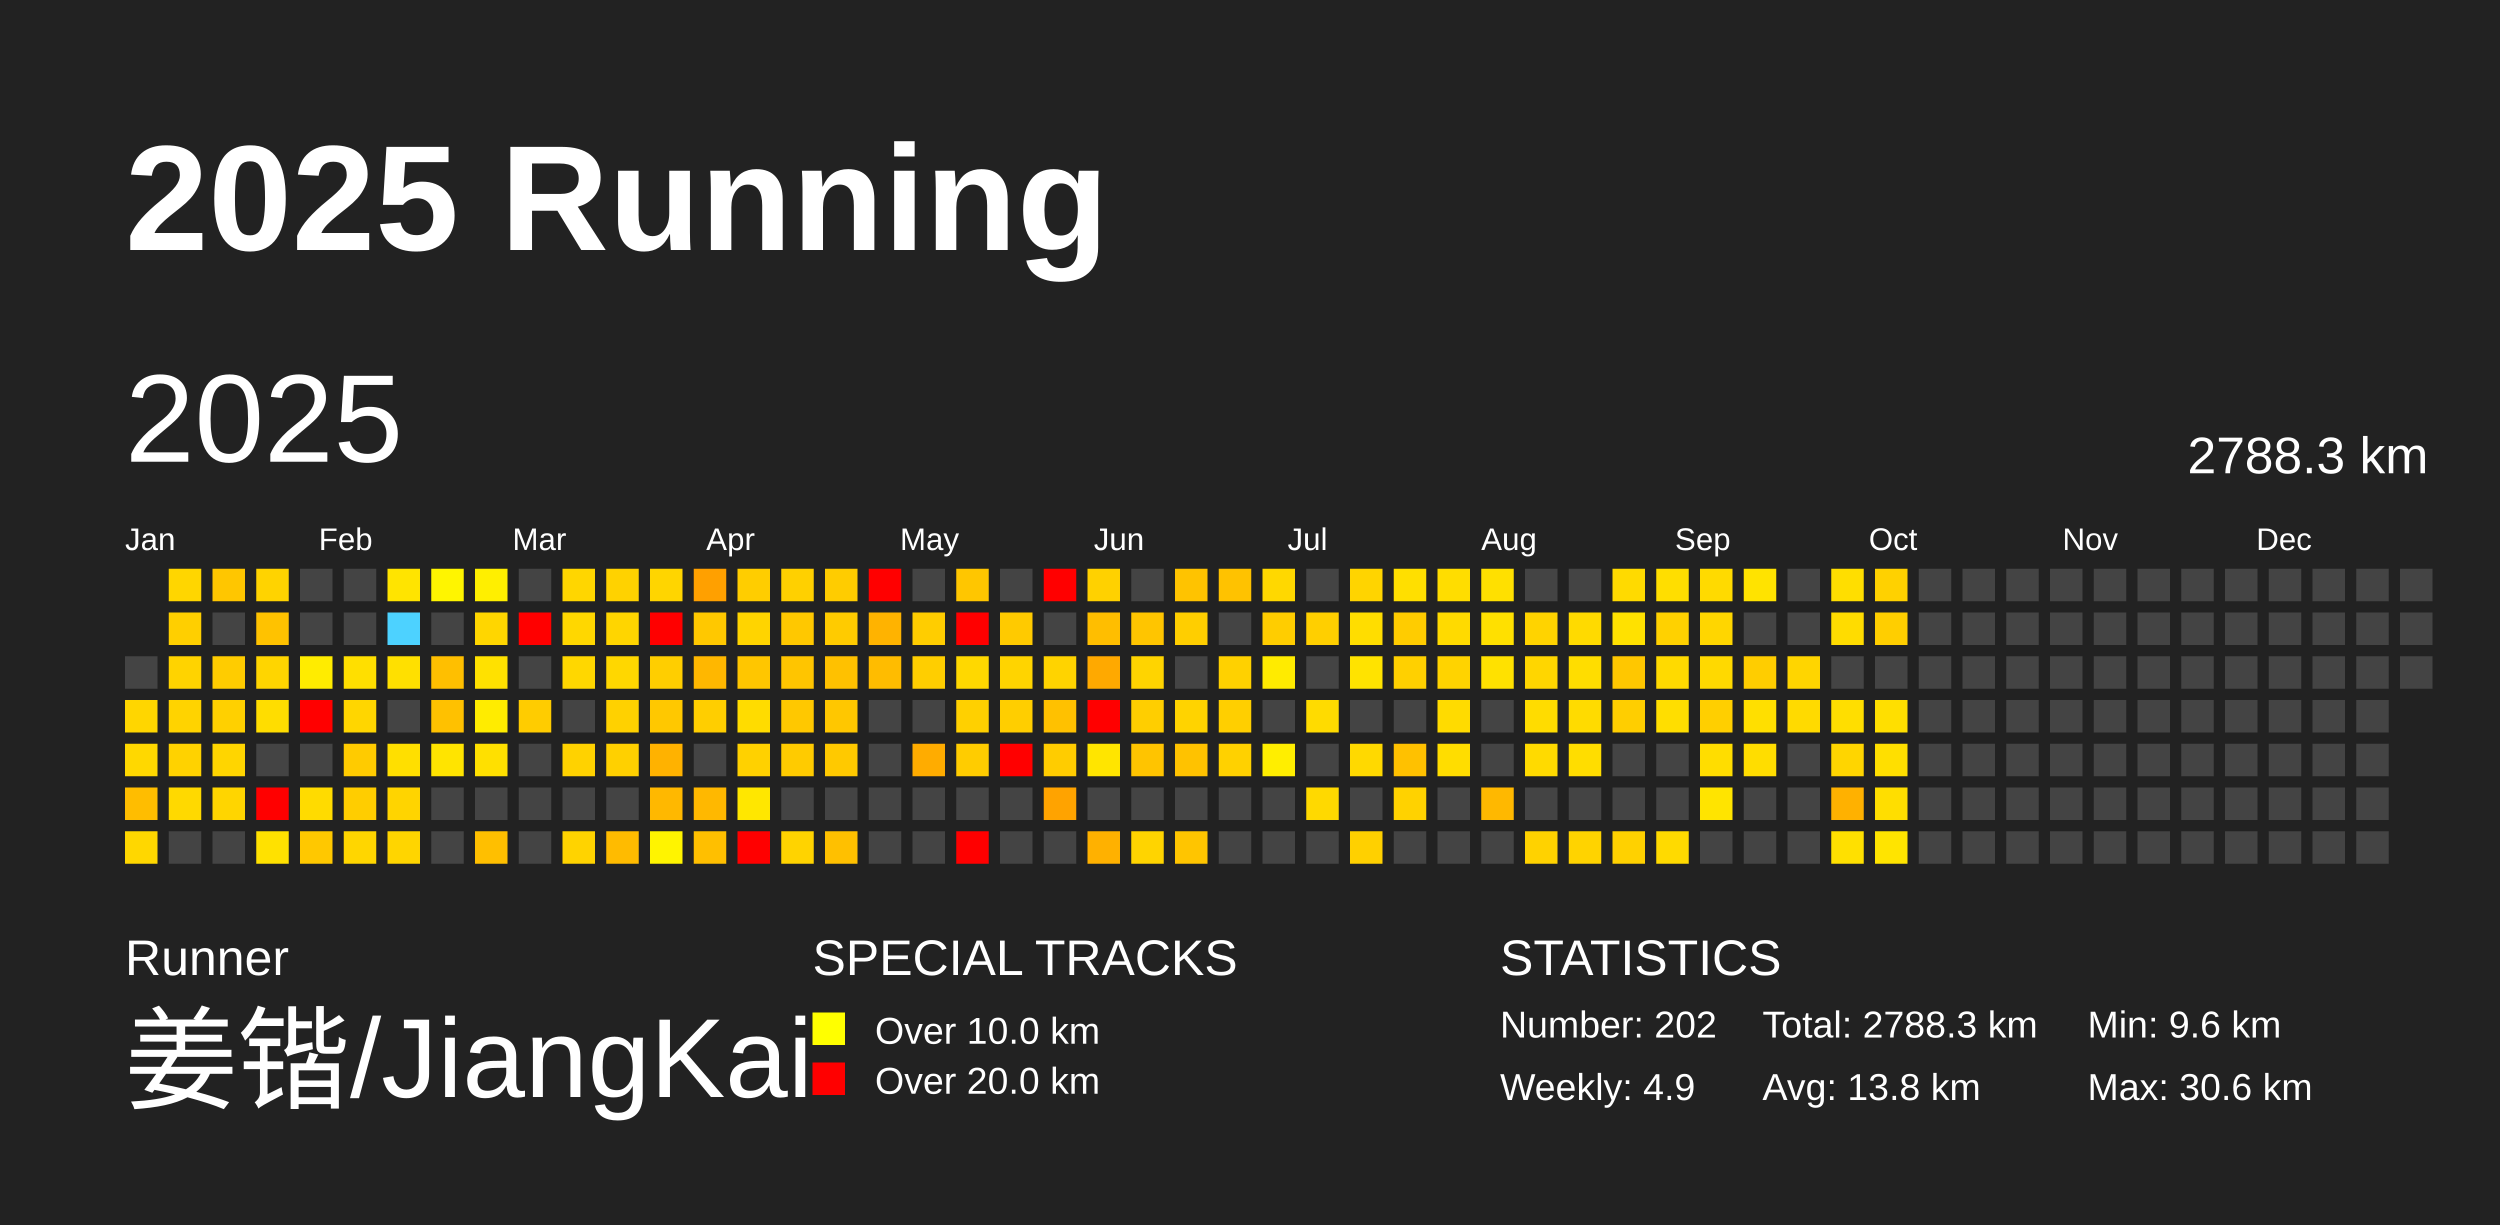
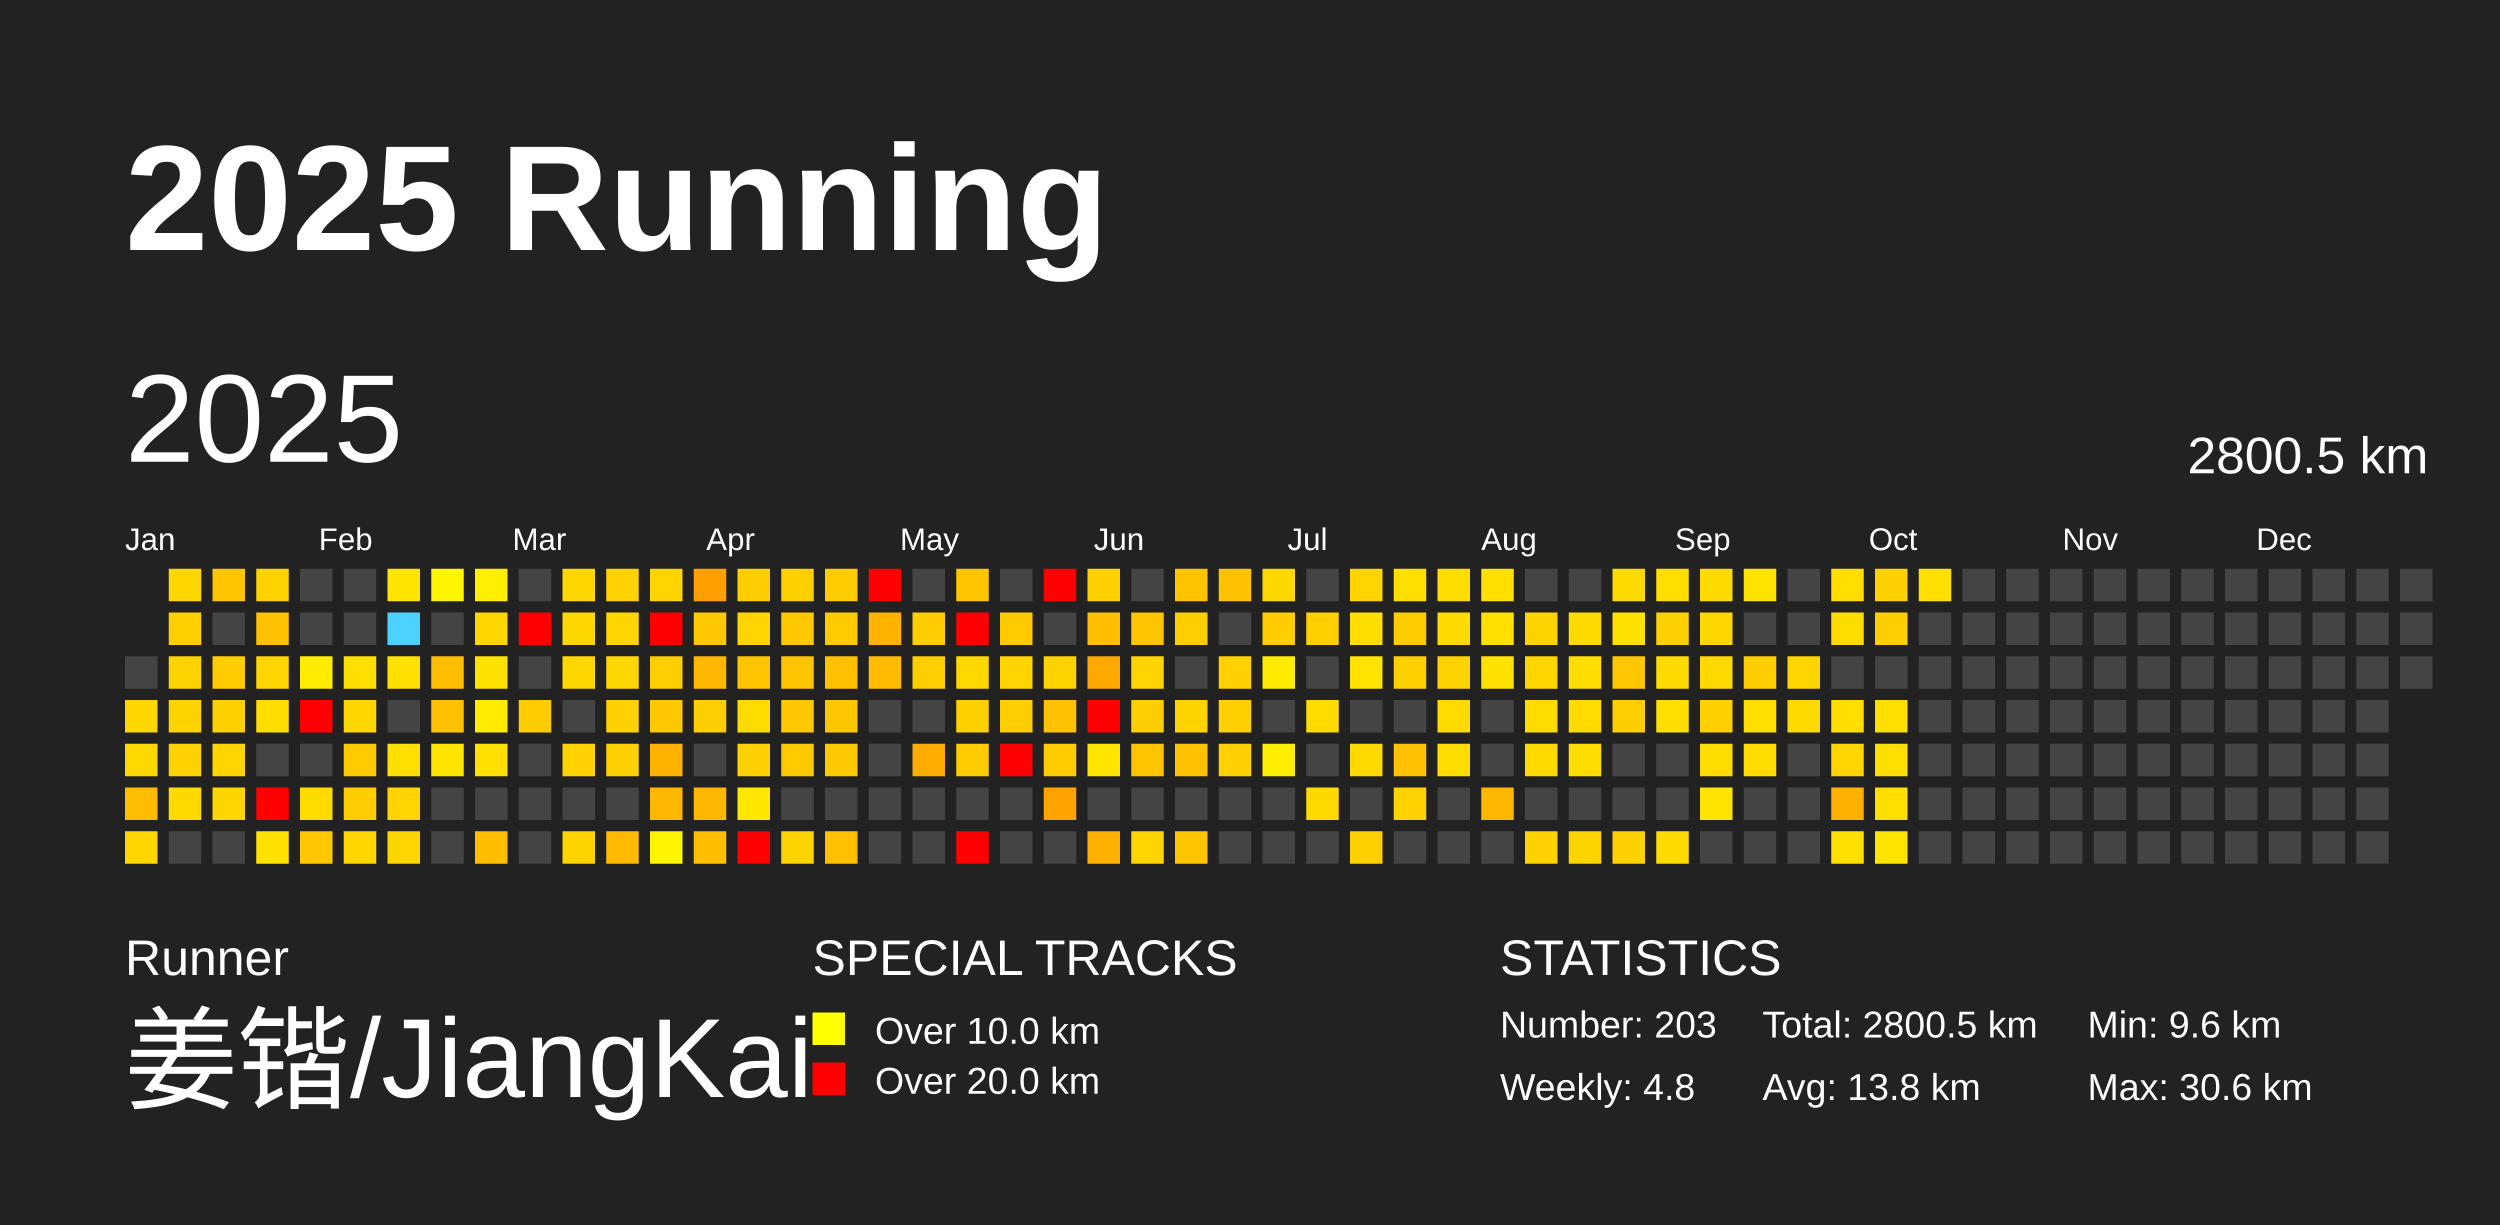
<svg xmlns="http://www.w3.org/2000/svg" baseProfile="full" height="98mm" version="1.1" viewBox="0,0,200,98" width="200mm">
  <defs />
  <rect fill="#222222" height="98" width="200" x="0" y="0" />
  <text fill="#FFFFFF" style="font-size:12px; font-family:Arial; font-weight:bold;" x="10" y="20">2025 Running</text>
  <text fill="#FFFFFF" style="font-size:4px; font-family:Arial" x="10" y="78">Runner</text>
  <text fill="#FFFFFF" style="font-size:9px; font-family:Arial" x="10" y="88">姜锴/JiangKai</text>
  <text fill="#FFFFFF" style="font-size:4px; font-family:Arial" x="65" y="78">SPECIAL TRACKS</text>
  <rect fill="yellow" height="2.6" width="2.6" x="65" y="81" />
  <text fill="#FFFFFF" style="font-size:3px; font-family:Arial" x="70" y="83.5">Over 10.0 km</text>
  <rect fill="red" height="2.6" width="2.6" x="65" y="85" />
  <text fill="#FFFFFF" style="font-size:3px; font-family:Arial" x="70" y="87.5">Over 20.0 km</text>
  <text fill="#FFFFFF" style="font-size:4px; font-family:Arial" x="120" y="78">STATISTICS</text>
-   <text fill="#FFFFFF" style="font-size:3px; font-family:Arial" x="120" y="83">Number: 202</text>
-   <text fill="#FFFFFF" style="font-size:3px; font-family:Arial" x="120" y="88">Weekly: 4.9</text>
-   <text fill="#FFFFFF" style="font-size:3px; font-family:Arial" x="141" y="83">Total: 2788.3 km</text>
+   <text fill="#FFFFFF" style="font-size:3px; font-family:Arial" x="120" y="83">Number: 203</text>
+   <text fill="#FFFFFF" style="font-size:3px; font-family:Arial" x="120" y="88">Weekly: 4.8</text>
+   <text fill="#FFFFFF" style="font-size:3px; font-family:Arial" x="141" y="83">Total: 2800.5 km</text>
  <text fill="#FFFFFF" style="font-size:3px; font-family:Arial" x="141" y="88">Avg: 13.8 km</text>
  <text fill="#FFFFFF" style="font-size:3px; font-family:Arial" x="167" y="83">Min: 9.6 km</text>
  <text fill="#FFFFFF" style="font-size:3px; font-family:Arial" x="167" y="88">Max: 30.6 km</text>
  <text dominant-baseline="hanging" fill="#FFFFFF" style="font-size:10.0px; font-family:Arial;" x="10" y="30">2025</text>
-   <text dominant-baseline="hanging" fill="#FFFFFF" style="font-size:4.125px; font-family:Arial;" x="175" y="35">2788.3 km</text>
+   <text dominant-baseline="hanging" fill="#FFFFFF" style="font-size:4.125px; font-family:Arial;" x="175" y="35">2800.5 km</text>
  <text fill="#FFFFFF" style="font-size:2.5px; font-family:Arial" x="10.0" y="44">Jan</text>
  <text fill="#FFFFFF" style="font-size:2.5px; font-family:Arial" x="25.5" y="44">Feb</text>
  <text fill="#FFFFFF" style="font-size:2.5px; font-family:Arial" x="41.0" y="44">Mar</text>
  <text fill="#FFFFFF" style="font-size:2.5px; font-family:Arial" x="56.5" y="44">Apr</text>
  <text fill="#FFFFFF" style="font-size:2.5px; font-family:Arial" x="72.0" y="44">May</text>
  <text fill="#FFFFFF" style="font-size:2.5px; font-family:Arial" x="87.5" y="44">Jun</text>
  <text fill="#FFFFFF" style="font-size:2.5px; font-family:Arial" x="103.0" y="44">Jul</text>
  <text fill="#FFFFFF" style="font-size:2.5px; font-family:Arial" x="118.5" y="44">Aug</text>
  <text fill="#FFFFFF" style="font-size:2.5px; font-family:Arial" x="134.0" y="44">Sep</text>
  <text fill="#FFFFFF" style="font-size:2.5px; font-family:Arial" x="149.5" y="44">Oct</text>
  <text fill="#FFFFFF" style="font-size:2.5px; font-family:Arial" x="165.0" y="44">Nov</text>
  <text fill="#FFFFFF" style="font-size:2.5px; font-family:Arial" x="180.5" y="44">Dec</text>
  <rect fill="#444444" height="2.6" width="2.6" x="10.0" y="52.5" />
  <rect fill="#ffd600" height="2.6" width="2.6" x="10.0" y="56.0" />
  <rect fill="#ffd800" height="2.6" width="2.6" x="10.0" y="59.5" />
  <rect fill="#ffbd00" height="2.6" width="2.6" x="10.0" y="63.0" />
  <rect fill="#ffd700" height="2.6" width="2.6" x="10.0" y="66.5" />
  <rect fill="#ffd600" height="2.6" width="2.6" x="13.5" y="45.5" />
  <rect fill="#ffcf00" height="2.6" width="2.6" x="13.5" y="49.0" />
  <rect fill="#ffd300" height="2.6" width="2.6" x="13.5" y="52.5" />
  <rect fill="#ffd300" height="2.6" width="2.6" x="13.5" y="56.0" />
  <rect fill="#ffd200" height="2.6" width="2.6" x="13.5" y="59.5" />
  <rect fill="#ffd900" height="2.6" width="2.6" x="13.5" y="63.0" />
  <rect fill="#444444" height="2.6" width="2.6" x="13.5" y="66.5" />
  <rect fill="#ffc600" height="2.6" width="2.6" x="17.0" y="45.5" />
  <rect fill="#444444" height="2.6" width="2.6" x="17.0" y="49.0" />
  <rect fill="#ffcc00" height="2.6" width="2.6" x="17.0" y="52.5" />
  <rect fill="#ffd000" height="2.6" width="2.6" x="17.0" y="56.0" />
  <rect fill="#ffd500" height="2.6" width="2.6" x="17.0" y="59.5" />
  <rect fill="#ffd500" height="2.6" width="2.6" x="17.0" y="63.0" />
  <rect fill="#444444" height="2.6" width="2.6" x="17.0" y="66.5" />
  <rect fill="#ffd300" height="2.6" width="2.6" x="20.5" y="45.5" />
  <rect fill="#ffc200" height="2.6" width="2.6" x="20.5" y="49.0" />
  <rect fill="#ffd500" height="2.6" width="2.6" x="20.5" y="52.5" />
  <rect fill="#ffdd00" height="2.6" width="2.6" x="20.5" y="56.0" />
  <rect fill="#444444" height="2.6" width="2.6" x="20.5" y="59.5" />
  <rect fill="red" height="2.6" width="2.6" x="20.5" y="63.0" />
  <rect fill="#ffe100" height="2.6" width="2.6" x="20.5" y="66.5" />
  <rect fill="#444444" height="2.6" width="2.6" x="24.0" y="45.5" />
  <rect fill="#444444" height="2.6" width="2.6" x="24.0" y="49.0" />
  <rect fill="#ffec00" height="2.6" width="2.6" x="24.0" y="52.5" />
  <rect fill="red" height="2.6" width="2.6" x="24.0" y="56.0" />
  <rect fill="#444444" height="2.6" width="2.6" x="24.0" y="59.5" />
  <rect fill="#ffdb00" height="2.6" width="2.6" x="24.0" y="63.0" />
  <rect fill="#ffc800" height="2.6" width="2.6" x="24.0" y="66.5" />
  <rect fill="#444444" height="2.6" width="2.6" x="27.5" y="45.5" />
  <rect fill="#444444" height="2.6" width="2.6" x="27.5" y="49.0" />
  <rect fill="#ffdf00" height="2.6" width="2.6" x="27.5" y="52.5" />
  <rect fill="#ffd600" height="2.6" width="2.6" x="27.5" y="56.0" />
  <rect fill="#ffcb00" height="2.6" width="2.6" x="27.5" y="59.5" />
  <rect fill="#ffcd00" height="2.6" width="2.6" x="27.5" y="63.0" />
  <rect fill="#ffd600" height="2.6" width="2.6" x="27.5" y="66.5" />
  <rect fill="#ffe400" height="2.6" width="2.6" x="31.0" y="45.5" />
  <rect fill="#4dd2ff" height="2.6" width="2.6" x="31.0" y="49.0" />
  <rect fill="#ffe000" height="2.6" width="2.6" x="31.0" y="52.5" />
  <rect fill="#444444" height="2.6" width="2.6" x="31.0" y="56.0" />
  <rect fill="#ffdf00" height="2.6" width="2.6" x="31.0" y="59.5" />
  <rect fill="#ffd400" height="2.6" width="2.6" x="31.0" y="63.0" />
  <rect fill="#ffd500" height="2.6" width="2.6" x="31.0" y="66.5" />
  <rect fill="#fff500" height="2.6" width="2.6" x="34.5" y="45.5" />
  <rect fill="#444444" height="2.6" width="2.6" x="34.5" y="49.0" />
  <rect fill="#ffbf00" height="2.6" width="2.6" x="34.5" y="52.5" />
  <rect fill="#ffc100" height="2.6" width="2.6" x="34.5" y="56.0" />
  <rect fill="#ffe400" height="2.6" width="2.6" x="34.5" y="59.5" />
  <rect fill="#444444" height="2.6" width="2.6" x="34.5" y="63.0" />
  <rect fill="#444444" height="2.6" width="2.6" x="34.5" y="66.5" />
  <rect fill="#ffef00" height="2.6" width="2.6" x="38.0" y="45.5" />
  <rect fill="#ffd600" height="2.6" width="2.6" x="38.0" y="49.0" />
  <rect fill="#ffe100" height="2.6" width="2.6" x="38.0" y="52.5" />
  <rect fill="#ffec00" height="2.6" width="2.6" x="38.0" y="56.0" />
  <rect fill="#ffe000" height="2.6" width="2.6" x="38.0" y="59.5" />
  <rect fill="#444444" height="2.6" width="2.6" x="38.0" y="63.0" />
  <rect fill="#ffbf00" height="2.6" width="2.6" x="38.0" y="66.5" />
  <rect fill="#444444" height="2.6" width="2.6" x="41.5" y="45.5" />
  <rect fill="red" height="2.6" width="2.6" x="41.5" y="49.0" />
  <rect fill="#444444" height="2.6" width="2.6" x="41.5" y="52.5" />
  <rect fill="#ffcc00" height="2.6" width="2.6" x="41.5" y="56.0" />
  <rect fill="#444444" height="2.6" width="2.6" x="41.5" y="59.5" />
  <rect fill="#444444" height="2.6" width="2.6" x="41.5" y="63.0" />
  <rect fill="#444444" height="2.6" width="2.6" x="41.5" y="66.5" />
  <rect fill="#ffd600" height="2.6" width="2.6" x="45.0" y="45.5" />
  <rect fill="#ffd700" height="2.6" width="2.6" x="45.0" y="49.0" />
  <rect fill="#ffd700" height="2.6" width="2.6" x="45.0" y="52.5" />
  <rect fill="#444444" height="2.6" width="2.6" x="45.0" y="56.0" />
  <rect fill="#ffd200" height="2.6" width="2.6" x="45.0" y="59.5" />
  <rect fill="#444444" height="2.6" width="2.6" x="45.0" y="63.0" />
  <rect fill="#ffd300" height="2.6" width="2.6" x="45.0" y="66.5" />
  <rect fill="#ffd200" height="2.6" width="2.6" x="48.5" y="45.5" />
  <rect fill="#ffd500" height="2.6" width="2.6" x="48.5" y="49.0" />
  <rect fill="#ffd700" height="2.6" width="2.6" x="48.5" y="52.5" />
  <rect fill="#ffd100" height="2.6" width="2.6" x="48.5" y="56.0" />
  <rect fill="#ffd000" height="2.6" width="2.6" x="48.5" y="59.5" />
  <rect fill="#444444" height="2.6" width="2.6" x="48.5" y="63.0" />
  <rect fill="#ffbb00" height="2.6" width="2.6" x="48.5" y="66.5" />
  <rect fill="#ffd500" height="2.6" width="2.6" x="52.0" y="45.5" />
  <rect fill="red" height="2.6" width="2.6" x="52.0" y="49.0" />
  <rect fill="#ffce00" height="2.6" width="2.6" x="52.0" y="52.5" />
  <rect fill="#ffc800" height="2.6" width="2.6" x="52.0" y="56.0" />
  <rect fill="#ffb200" height="2.6" width="2.6" x="52.0" y="59.5" />
  <rect fill="#ffb800" height="2.6" width="2.6" x="52.0" y="63.0" />
  <rect fill="#fff400" height="2.6" width="2.6" x="52.0" y="66.5" />
  <rect fill="#ffa000" height="2.6" width="2.6" x="55.5" y="45.5" />
  <rect fill="#ffc800" height="2.6" width="2.6" x="55.5" y="49.0" />
  <rect fill="#ffb700" height="2.6" width="2.6" x="55.5" y="52.5" />
  <rect fill="#ffce00" height="2.6" width="2.6" x="55.5" y="56.0" />
  <rect fill="#444444" height="2.6" width="2.6" x="55.5" y="59.5" />
  <rect fill="#ffb800" height="2.6" width="2.6" x="55.5" y="63.0" />
  <rect fill="#ffbf00" height="2.6" width="2.6" x="55.5" y="66.5" />
  <rect fill="#ffcd00" height="2.6" width="2.6" x="59.0" y="45.5" />
  <rect fill="#ffd400" height="2.6" width="2.6" x="59.0" y="49.0" />
  <rect fill="#ffc600" height="2.6" width="2.6" x="59.0" y="52.5" />
  <rect fill="#ffdc00" height="2.6" width="2.6" x="59.0" y="56.0" />
  <rect fill="#ffd100" height="2.6" width="2.6" x="59.0" y="59.5" />
  <rect fill="#ffe700" height="2.6" width="2.6" x="59.0" y="63.0" />
  <rect fill="red" height="2.6" width="2.6" x="59.0" y="66.5" />
  <rect fill="#ffd000" height="2.6" width="2.6" x="62.5" y="45.5" />
  <rect fill="#ffc800" height="2.6" width="2.6" x="62.5" y="49.0" />
  <rect fill="#ffc500" height="2.6" width="2.6" x="62.5" y="52.5" />
  <rect fill="#ffc800" height="2.6" width="2.6" x="62.5" y="56.0" />
  <rect fill="#ffcb00" height="2.6" width="2.6" x="62.5" y="59.5" />
  <rect fill="#444444" height="2.6" width="2.6" x="62.5" y="63.0" />
  <rect fill="#ffd300" height="2.6" width="2.6" x="62.5" y="66.5" />
  <rect fill="#ffcc00" height="2.6" width="2.6" x="66.0" y="45.5" />
  <rect fill="#ffcb00" height="2.6" width="2.6" x="66.0" y="49.0" />
  <rect fill="#ffc100" height="2.6" width="2.6" x="66.0" y="52.5" />
  <rect fill="#ffc700" height="2.6" width="2.6" x="66.0" y="56.0" />
  <rect fill="#ffc900" height="2.6" width="2.6" x="66.0" y="59.5" />
  <rect fill="#444444" height="2.6" width="2.6" x="66.0" y="63.0" />
  <rect fill="#ffc000" height="2.6" width="2.6" x="66.0" y="66.5" />
  <rect fill="red" height="2.6" width="2.6" x="69.5" y="45.5" />
  <rect fill="#ffb300" height="2.6" width="2.6" x="69.5" y="49.0" />
  <rect fill="#ffbc00" height="2.6" width="2.6" x="69.5" y="52.5" />
  <rect fill="#444444" height="2.6" width="2.6" x="69.5" y="56.0" />
  <rect fill="#444444" height="2.6" width="2.6" x="69.5" y="59.5" />
  <rect fill="#444444" height="2.6" width="2.6" x="69.5" y="63.0" />
  <rect fill="#444444" height="2.6" width="2.6" x="69.5" y="66.5" />
  <rect fill="#444444" height="2.6" width="2.6" x="73.0" y="45.5" />
  <rect fill="#ffcd00" height="2.6" width="2.6" x="73.0" y="49.0" />
  <rect fill="#ffce00" height="2.6" width="2.6" x="73.0" y="52.5" />
  <rect fill="#444444" height="2.6" width="2.6" x="73.0" y="56.0" />
  <rect fill="#ffac00" height="2.6" width="2.6" x="73.0" y="59.5" />
  <rect fill="#444444" height="2.6" width="2.6" x="73.0" y="63.0" />
  <rect fill="#444444" height="2.6" width="2.6" x="73.0" y="66.5" />
  <rect fill="#ffc600" height="2.6" width="2.6" x="76.5" y="45.5" />
  <rect fill="red" height="2.6" width="2.6" x="76.5" y="49.0" />
  <rect fill="#ffd800" height="2.6" width="2.6" x="76.5" y="52.5" />
  <rect fill="#ffd000" height="2.6" width="2.6" x="76.5" y="56.0" />
  <rect fill="#ffcc00" height="2.6" width="2.6" x="76.5" y="59.5" />
  <rect fill="#444444" height="2.6" width="2.6" x="76.5" y="63.0" />
  <rect fill="red" height="2.6" width="2.6" x="76.5" y="66.5" />
  <rect fill="#444444" height="2.6" width="2.6" x="80.0" y="45.5" />
  <rect fill="#ffca00" height="2.6" width="2.6" x="80.0" y="49.0" />
  <rect fill="#ffd400" height="2.6" width="2.6" x="80.0" y="52.5" />
  <rect fill="#ffce00" height="2.6" width="2.6" x="80.0" y="56.0" />
  <rect fill="red" height="2.6" width="2.6" x="80.0" y="59.5" />
  <rect fill="#444444" height="2.6" width="2.6" x="80.0" y="63.0" />
  <rect fill="#444444" height="2.6" width="2.6" x="80.0" y="66.5" />
  <rect fill="red" height="2.6" width="2.6" x="83.5" y="45.5" />
  <rect fill="#444444" height="2.6" width="2.6" x="83.5" y="49.0" />
  <rect fill="#ffd300" height="2.6" width="2.6" x="83.5" y="52.5" />
  <rect fill="#ffc100" height="2.6" width="2.6" x="83.5" y="56.0" />
  <rect fill="#ffcc00" height="2.6" width="2.6" x="83.5" y="59.5" />
  <rect fill="#ffa300" height="2.6" width="2.6" x="83.5" y="63.0" />
  <rect fill="#444444" height="2.6" width="2.6" x="83.5" y="66.5" />
  <rect fill="#ffd100" height="2.6" width="2.6" x="87.0" y="45.5" />
  <rect fill="#ffbe00" height="2.6" width="2.6" x="87.0" y="49.0" />
  <rect fill="#ffa900" height="2.6" width="2.6" x="87.0" y="52.5" />
  <rect fill="red" height="2.6" width="2.6" x="87.0" y="56.0" />
  <rect fill="#ffe500" height="2.6" width="2.6" x="87.0" y="59.5" />
  <rect fill="#444444" height="2.6" width="2.6" x="87.0" y="63.0" />
  <rect fill="#ffb100" height="2.6" width="2.6" x="87.0" y="66.5" />
  <rect fill="#444444" height="2.6" width="2.6" x="90.5" y="45.5" />
  <rect fill="#ffc500" height="2.6" width="2.6" x="90.5" y="49.0" />
  <rect fill="#ffd400" height="2.6" width="2.6" x="90.5" y="52.5" />
  <rect fill="#ffce00" height="2.6" width="2.6" x="90.5" y="56.0" />
  <rect fill="#ffc400" height="2.6" width="2.6" x="90.5" y="59.5" />
  <rect fill="#444444" height="2.6" width="2.6" x="90.5" y="63.0" />
  <rect fill="#ffd400" height="2.6" width="2.6" x="90.5" y="66.5" />
  <rect fill="#ffc300" height="2.6" width="2.6" x="94.0" y="45.5" />
  <rect fill="#ffce00" height="2.6" width="2.6" x="94.0" y="49.0" />
  <rect fill="#444444" height="2.6" width="2.6" x="94.0" y="52.5" />
  <rect fill="#ffd300" height="2.6" width="2.6" x="94.0" y="56.0" />
  <rect fill="#ffc200" height="2.6" width="2.6" x="94.0" y="59.5" />
  <rect fill="#444444" height="2.6" width="2.6" x="94.0" y="63.0" />
  <rect fill="#ffc500" height="2.6" width="2.6" x="94.0" y="66.5" />
  <rect fill="#ffc200" height="2.6" width="2.6" x="97.5" y="45.5" />
  <rect fill="#444444" height="2.6" width="2.6" x="97.5" y="49.0" />
  <rect fill="#ffd100" height="2.6" width="2.6" x="97.5" y="52.5" />
  <rect fill="#ffcf00" height="2.6" width="2.6" x="97.5" y="56.0" />
  <rect fill="#ffd100" height="2.6" width="2.6" x="97.5" y="59.5" />
  <rect fill="#444444" height="2.6" width="2.6" x="97.5" y="63.0" />
  <rect fill="#444444" height="2.6" width="2.6" x="97.5" y="66.5" />
  <rect fill="#ffd800" height="2.6" width="2.6" x="101.0" y="45.5" />
  <rect fill="#ffcd00" height="2.6" width="2.6" x="101.0" y="49.0" />
  <rect fill="#ffeb00" height="2.6" width="2.6" x="101.0" y="52.5" />
  <rect fill="#444444" height="2.6" width="2.6" x="101.0" y="56.0" />
  <rect fill="#ffee00" height="2.6" width="2.6" x="101.0" y="59.5" />
  <rect fill="#444444" height="2.6" width="2.6" x="101.0" y="63.0" />
  <rect fill="#444444" height="2.6" width="2.6" x="101.0" y="66.5" />
  <rect fill="#444444" height="2.6" width="2.6" x="104.5" y="45.5" />
  <rect fill="#ffcf00" height="2.6" width="2.6" x="104.5" y="49.0" />
  <rect fill="#444444" height="2.6" width="2.6" x="104.5" y="52.5" />
  <rect fill="#ffdb00" height="2.6" width="2.6" x="104.5" y="56.0" />
  <rect fill="#444444" height="2.6" width="2.6" x="104.5" y="59.5" />
  <rect fill="#ffd900" height="2.6" width="2.6" x="104.5" y="63.0" />
  <rect fill="#444444" height="2.6" width="2.6" x="104.5" y="66.5" />
  <rect fill="#ffd400" height="2.6" width="2.6" x="108.0" y="45.5" />
  <rect fill="#ffdd00" height="2.6" width="2.6" x="108.0" y="49.0" />
  <rect fill="#ffe300" height="2.6" width="2.6" x="108.0" y="52.5" />
  <rect fill="#444444" height="2.6" width="2.6" x="108.0" y="56.0" />
  <rect fill="#ffd900" height="2.6" width="2.6" x="108.0" y="59.5" />
  <rect fill="#444444" height="2.6" width="2.6" x="108.0" y="63.0" />
  <rect fill="#ffd000" height="2.6" width="2.6" x="108.0" y="66.5" />
  <rect fill="#ffdf00" height="2.6" width="2.6" x="111.5" y="45.5" />
  <rect fill="#ffcc00" height="2.6" width="2.6" x="111.5" y="49.0" />
  <rect fill="#ffd000" height="2.6" width="2.6" x="111.5" y="52.5" />
  <rect fill="#444444" height="2.6" width="2.6" x="111.5" y="56.0" />
  <rect fill="#ffc100" height="2.6" width="2.6" x="111.5" y="59.5" />
  <rect fill="#ffd200" height="2.6" width="2.6" x="111.5" y="63.0" />
  <rect fill="#444444" height="2.6" width="2.6" x="111.5" y="66.5" />
  <rect fill="#ffdd00" height="2.6" width="2.6" x="115.0" y="45.5" />
  <rect fill="#ffda00" height="2.6" width="2.6" x="115.0" y="49.0" />
  <rect fill="#ffd300" height="2.6" width="2.6" x="115.0" y="52.5" />
  <rect fill="#ffdb00" height="2.6" width="2.6" x="115.0" y="56.0" />
  <rect fill="#ffdd00" height="2.6" width="2.6" x="115.0" y="59.5" />
  <rect fill="#444444" height="2.6" width="2.6" x="115.0" y="63.0" />
  <rect fill="#444444" height="2.6" width="2.6" x="115.0" y="66.5" />
  <rect fill="#ffe000" height="2.6" width="2.6" x="118.5" y="45.5" />
  <rect fill="#ffe000" height="2.6" width="2.6" x="118.5" y="49.0" />
  <rect fill="#ffe100" height="2.6" width="2.6" x="118.5" y="52.5" />
  <rect fill="#444444" height="2.6" width="2.6" x="118.5" y="56.0" />
  <rect fill="#444444" height="2.6" width="2.6" x="118.5" y="59.5" />
  <rect fill="#ffb800" height="2.6" width="2.6" x="118.5" y="63.0" />
  <rect fill="#444444" height="2.6" width="2.6" x="118.5" y="66.5" />
  <rect fill="#444444" height="2.6" width="2.6" x="122.0" y="45.5" />
  <rect fill="#ffd300" height="2.6" width="2.6" x="122.0" y="49.0" />
  <rect fill="#ffd600" height="2.6" width="2.6" x="122.0" y="52.5" />
  <rect fill="#ffdc00" height="2.6" width="2.6" x="122.0" y="56.0" />
  <rect fill="#ffda00" height="2.6" width="2.6" x="122.0" y="59.5" />
  <rect fill="#444444" height="2.6" width="2.6" x="122.0" y="63.0" />
  <rect fill="#ffd200" height="2.6" width="2.6" x="122.0" y="66.5" />
  <rect fill="#444444" height="2.6" width="2.6" x="125.5" y="45.5" />
  <rect fill="#ffda00" height="2.6" width="2.6" x="125.5" y="49.0" />
  <rect fill="#ffdd00" height="2.6" width="2.6" x="125.5" y="52.5" />
  <rect fill="#ffdb00" height="2.6" width="2.6" x="125.5" y="56.0" />
  <rect fill="#ffdd00" height="2.6" width="2.6" x="125.5" y="59.5" />
  <rect fill="#444444" height="2.6" width="2.6" x="125.5" y="63.0" />
  <rect fill="#ffd300" height="2.6" width="2.6" x="125.5" y="66.5" />
  <rect fill="#ffda00" height="2.6" width="2.6" x="129.0" y="45.5" />
  <rect fill="#ffe100" height="2.6" width="2.6" x="129.0" y="49.0" />
  <rect fill="#ffc700" height="2.6" width="2.6" x="129.0" y="52.5" />
  <rect fill="#ffce00" height="2.6" width="2.6" x="129.0" y="56.0" />
  <rect fill="#444444" height="2.6" width="2.6" x="129.0" y="59.5" />
  <rect fill="#444444" height="2.6" width="2.6" x="129.0" y="63.0" />
  <rect fill="#ffd100" height="2.6" width="2.6" x="129.0" y="66.5" />
  <rect fill="#ffde00" height="2.6" width="2.6" x="132.5" y="45.5" />
  <rect fill="#ffd100" height="2.6" width="2.6" x="132.5" y="49.0" />
  <rect fill="#ffda00" height="2.6" width="2.6" x="132.5" y="52.5" />
  <rect fill="#ffde00" height="2.6" width="2.6" x="132.5" y="56.0" />
  <rect fill="#444444" height="2.6" width="2.6" x="132.5" y="59.5" />
  <rect fill="#444444" height="2.6" width="2.6" x="132.5" y="63.0" />
  <rect fill="#ffda00" height="2.6" width="2.6" x="132.5" y="66.5" />
  <rect fill="#ffda00" height="2.6" width="2.6" x="136.0" y="45.5" />
  <rect fill="#ffd600" height="2.6" width="2.6" x="136.0" y="49.0" />
  <rect fill="#ffd900" height="2.6" width="2.6" x="136.0" y="52.5" />
  <rect fill="#ffcf00" height="2.6" width="2.6" x="136.0" y="56.0" />
  <rect fill="#ffdd00" height="2.6" width="2.6" x="136.0" y="59.5" />
  <rect fill="#ffe400" height="2.6" width="2.6" x="136.0" y="63.0" />
  <rect fill="#444444" height="2.6" width="2.6" x="136.0" y="66.5" />
  <rect fill="#ffe300" height="2.6" width="2.6" x="139.5" y="45.5" />
  <rect fill="#444444" height="2.6" width="2.6" x="139.5" y="49.0" />
  <rect fill="#ffcd00" height="2.6" width="2.6" x="139.5" y="52.5" />
  <rect fill="#ffdf00" height="2.6" width="2.6" x="139.5" y="56.0" />
  <rect fill="#ffdd00" height="2.6" width="2.6" x="139.5" y="59.5" />
  <rect fill="#444444" height="2.6" width="2.6" x="139.5" y="63.0" />
  <rect fill="#444444" height="2.6" width="2.6" x="139.5" y="66.5" />
  <rect fill="#444444" height="2.6" width="2.6" x="143.0" y="45.5" />
  <rect fill="#444444" height="2.6" width="2.6" x="143.0" y="49.0" />
  <rect fill="#ffd500" height="2.6" width="2.6" x="143.0" y="52.5" />
  <rect fill="#ffda00" height="2.6" width="2.6" x="143.0" y="56.0" />
  <rect fill="#444444" height="2.6" width="2.6" x="143.0" y="59.5" />
  <rect fill="#444444" height="2.6" width="2.6" x="143.0" y="63.0" />
  <rect fill="#444444" height="2.6" width="2.6" x="143.0" y="66.5" />
  <rect fill="#ffde00" height="2.6" width="2.6" x="146.5" y="45.5" />
  <rect fill="#ffdc00" height="2.6" width="2.6" x="146.5" y="49.0" />
  <rect fill="#444444" height="2.6" width="2.6" x="146.5" y="52.5" />
  <rect fill="#ffde00" height="2.6" width="2.6" x="146.5" y="56.0" />
  <rect fill="#ffd500" height="2.6" width="2.6" x="146.5" y="59.5" />
  <rect fill="#ffb100" height="2.6" width="2.6" x="146.5" y="63.0" />
  <rect fill="#ffe000" height="2.6" width="2.6" x="146.5" y="66.5" />
  <rect fill="#ffd100" height="2.6" width="2.6" x="150.0" y="45.5" />
  <rect fill="#ffce00" height="2.6" width="2.6" x="150.0" y="49.0" />
  <rect fill="#444444" height="2.6" width="2.6" x="150.0" y="52.5" />
  <rect fill="#ffdf00" height="2.6" width="2.6" x="150.0" y="56.0" />
  <rect fill="#ffdf00" height="2.6" width="2.6" x="150.0" y="59.5" />
  <rect fill="#ffde00" height="2.6" width="2.6" x="150.0" y="63.0" />
  <rect fill="#ffe400" height="2.6" width="2.6" x="150.0" y="66.5" />
-   <rect fill="#444444" height="2.6" width="2.6" x="153.5" y="45.5" />
+   <rect fill="#ffe000" height="2.6" width="2.6" x="153.5" y="45.5" />
  <rect fill="#444444" height="2.6" width="2.6" x="153.5" y="49.0" />
  <rect fill="#444444" height="2.6" width="2.6" x="153.5" y="52.5" />
  <rect fill="#444444" height="2.6" width="2.6" x="153.5" y="56.0" />
  <rect fill="#444444" height="2.6" width="2.6" x="153.5" y="59.5" />
  <rect fill="#444444" height="2.6" width="2.6" x="153.5" y="63.0" />
  <rect fill="#444444" height="2.6" width="2.6" x="153.5" y="66.5" />
  <rect fill="#444444" height="2.6" width="2.6" x="157.0" y="45.5" />
  <rect fill="#444444" height="2.6" width="2.6" x="157.0" y="49.0" />
  <rect fill="#444444" height="2.6" width="2.6" x="157.0" y="52.5" />
  <rect fill="#444444" height="2.6" width="2.6" x="157.0" y="56.0" />
  <rect fill="#444444" height="2.6" width="2.6" x="157.0" y="59.5" />
  <rect fill="#444444" height="2.6" width="2.6" x="157.0" y="63.0" />
  <rect fill="#444444" height="2.6" width="2.6" x="157.0" y="66.5" />
  <rect fill="#444444" height="2.6" width="2.6" x="160.5" y="45.5" />
  <rect fill="#444444" height="2.6" width="2.6" x="160.5" y="49.0" />
  <rect fill="#444444" height="2.6" width="2.6" x="160.5" y="52.5" />
  <rect fill="#444444" height="2.6" width="2.6" x="160.5" y="56.0" />
  <rect fill="#444444" height="2.6" width="2.6" x="160.5" y="59.5" />
  <rect fill="#444444" height="2.6" width="2.6" x="160.5" y="63.0" />
  <rect fill="#444444" height="2.6" width="2.6" x="160.5" y="66.5" />
  <rect fill="#444444" height="2.6" width="2.6" x="164.0" y="45.5" />
  <rect fill="#444444" height="2.6" width="2.6" x="164.0" y="49.0" />
  <rect fill="#444444" height="2.6" width="2.6" x="164.0" y="52.5" />
  <rect fill="#444444" height="2.6" width="2.6" x="164.0" y="56.0" />
  <rect fill="#444444" height="2.6" width="2.6" x="164.0" y="59.5" />
  <rect fill="#444444" height="2.6" width="2.6" x="164.0" y="63.0" />
  <rect fill="#444444" height="2.6" width="2.6" x="164.0" y="66.5" />
  <rect fill="#444444" height="2.6" width="2.6" x="167.5" y="45.5" />
  <rect fill="#444444" height="2.6" width="2.6" x="167.5" y="49.0" />
  <rect fill="#444444" height="2.6" width="2.6" x="167.5" y="52.5" />
  <rect fill="#444444" height="2.6" width="2.6" x="167.5" y="56.0" />
  <rect fill="#444444" height="2.6" width="2.6" x="167.5" y="59.5" />
  <rect fill="#444444" height="2.6" width="2.6" x="167.5" y="63.0" />
  <rect fill="#444444" height="2.6" width="2.6" x="167.5" y="66.5" />
  <rect fill="#444444" height="2.6" width="2.6" x="171.0" y="45.5" />
  <rect fill="#444444" height="2.6" width="2.6" x="171.0" y="49.0" />
  <rect fill="#444444" height="2.6" width="2.6" x="171.0" y="52.5" />
  <rect fill="#444444" height="2.6" width="2.6" x="171.0" y="56.0" />
  <rect fill="#444444" height="2.6" width="2.6" x="171.0" y="59.5" />
  <rect fill="#444444" height="2.6" width="2.6" x="171.0" y="63.0" />
  <rect fill="#444444" height="2.6" width="2.6" x="171.0" y="66.5" />
  <rect fill="#444444" height="2.6" width="2.6" x="174.5" y="45.5" />
  <rect fill="#444444" height="2.6" width="2.6" x="174.5" y="49.0" />
  <rect fill="#444444" height="2.6" width="2.6" x="174.5" y="52.5" />
  <rect fill="#444444" height="2.6" width="2.6" x="174.5" y="56.0" />
  <rect fill="#444444" height="2.6" width="2.6" x="174.5" y="59.5" />
  <rect fill="#444444" height="2.6" width="2.6" x="174.5" y="63.0" />
  <rect fill="#444444" height="2.6" width="2.6" x="174.5" y="66.5" />
  <rect fill="#444444" height="2.6" width="2.6" x="178.0" y="45.5" />
  <rect fill="#444444" height="2.6" width="2.6" x="178.0" y="49.0" />
  <rect fill="#444444" height="2.6" width="2.6" x="178.0" y="52.5" />
  <rect fill="#444444" height="2.6" width="2.6" x="178.0" y="56.0" />
  <rect fill="#444444" height="2.6" width="2.6" x="178.0" y="59.5" />
  <rect fill="#444444" height="2.6" width="2.6" x="178.0" y="63.0" />
  <rect fill="#444444" height="2.6" width="2.6" x="178.0" y="66.5" />
  <rect fill="#444444" height="2.6" width="2.6" x="181.5" y="45.5" />
  <rect fill="#444444" height="2.6" width="2.6" x="181.5" y="49.0" />
  <rect fill="#444444" height="2.6" width="2.6" x="181.5" y="52.5" />
  <rect fill="#444444" height="2.6" width="2.6" x="181.5" y="56.0" />
  <rect fill="#444444" height="2.6" width="2.6" x="181.5" y="59.5" />
  <rect fill="#444444" height="2.6" width="2.6" x="181.5" y="63.0" />
  <rect fill="#444444" height="2.6" width="2.6" x="181.5" y="66.5" />
  <rect fill="#444444" height="2.6" width="2.6" x="185.0" y="45.5" />
  <rect fill="#444444" height="2.6" width="2.6" x="185.0" y="49.0" />
  <rect fill="#444444" height="2.6" width="2.6" x="185.0" y="52.5" />
  <rect fill="#444444" height="2.6" width="2.6" x="185.0" y="56.0" />
  <rect fill="#444444" height="2.6" width="2.6" x="185.0" y="59.5" />
  <rect fill="#444444" height="2.6" width="2.6" x="185.0" y="63.0" />
  <rect fill="#444444" height="2.6" width="2.6" x="185.0" y="66.5" />
  <rect fill="#444444" height="2.6" width="2.6" x="188.5" y="45.5" />
  <rect fill="#444444" height="2.6" width="2.6" x="188.5" y="49.0" />
  <rect fill="#444444" height="2.6" width="2.6" x="188.5" y="52.5" />
  <rect fill="#444444" height="2.6" width="2.6" x="188.5" y="56.0" />
  <rect fill="#444444" height="2.6" width="2.6" x="188.5" y="59.5" />
  <rect fill="#444444" height="2.6" width="2.6" x="188.5" y="63.0" />
  <rect fill="#444444" height="2.6" width="2.6" x="188.5" y="66.5" />
  <rect fill="#444444" height="2.6" width="2.6" x="192.0" y="45.5" />
  <rect fill="#444444" height="2.6" width="2.6" x="192.0" y="49.0" />
  <rect fill="#444444" height="2.6" width="2.6" x="192.0" y="52.5" />
</svg>
